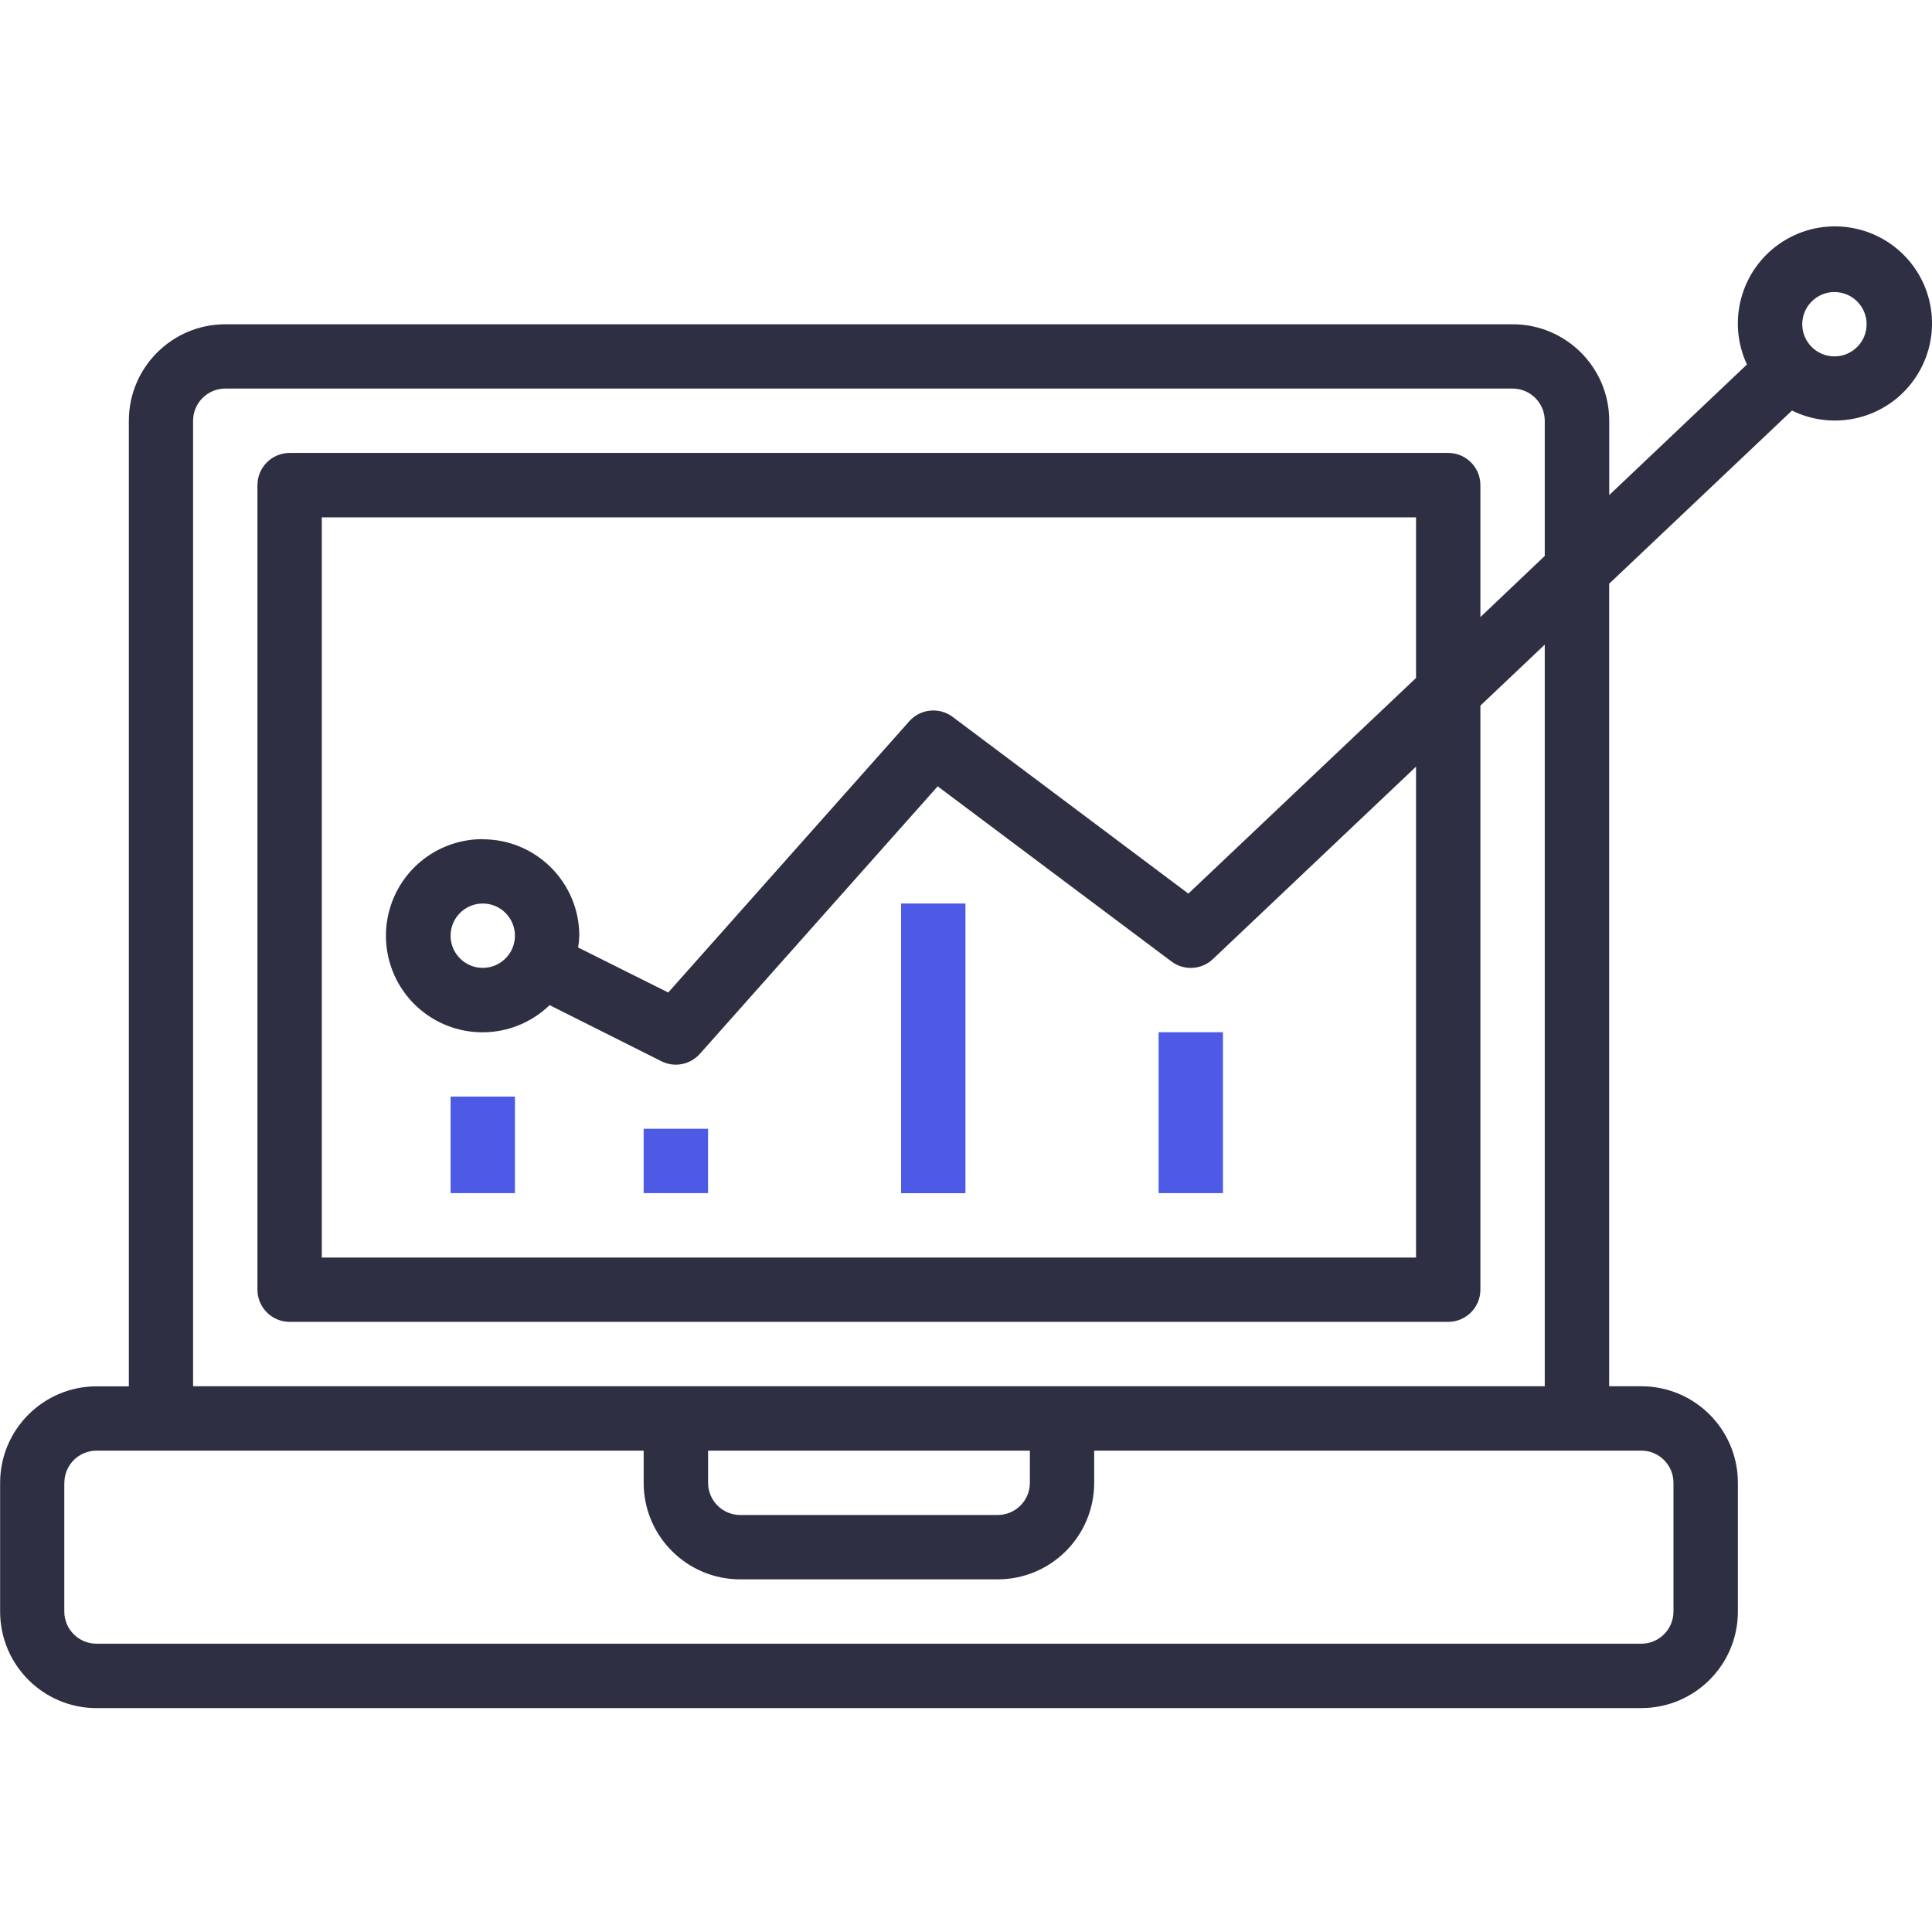
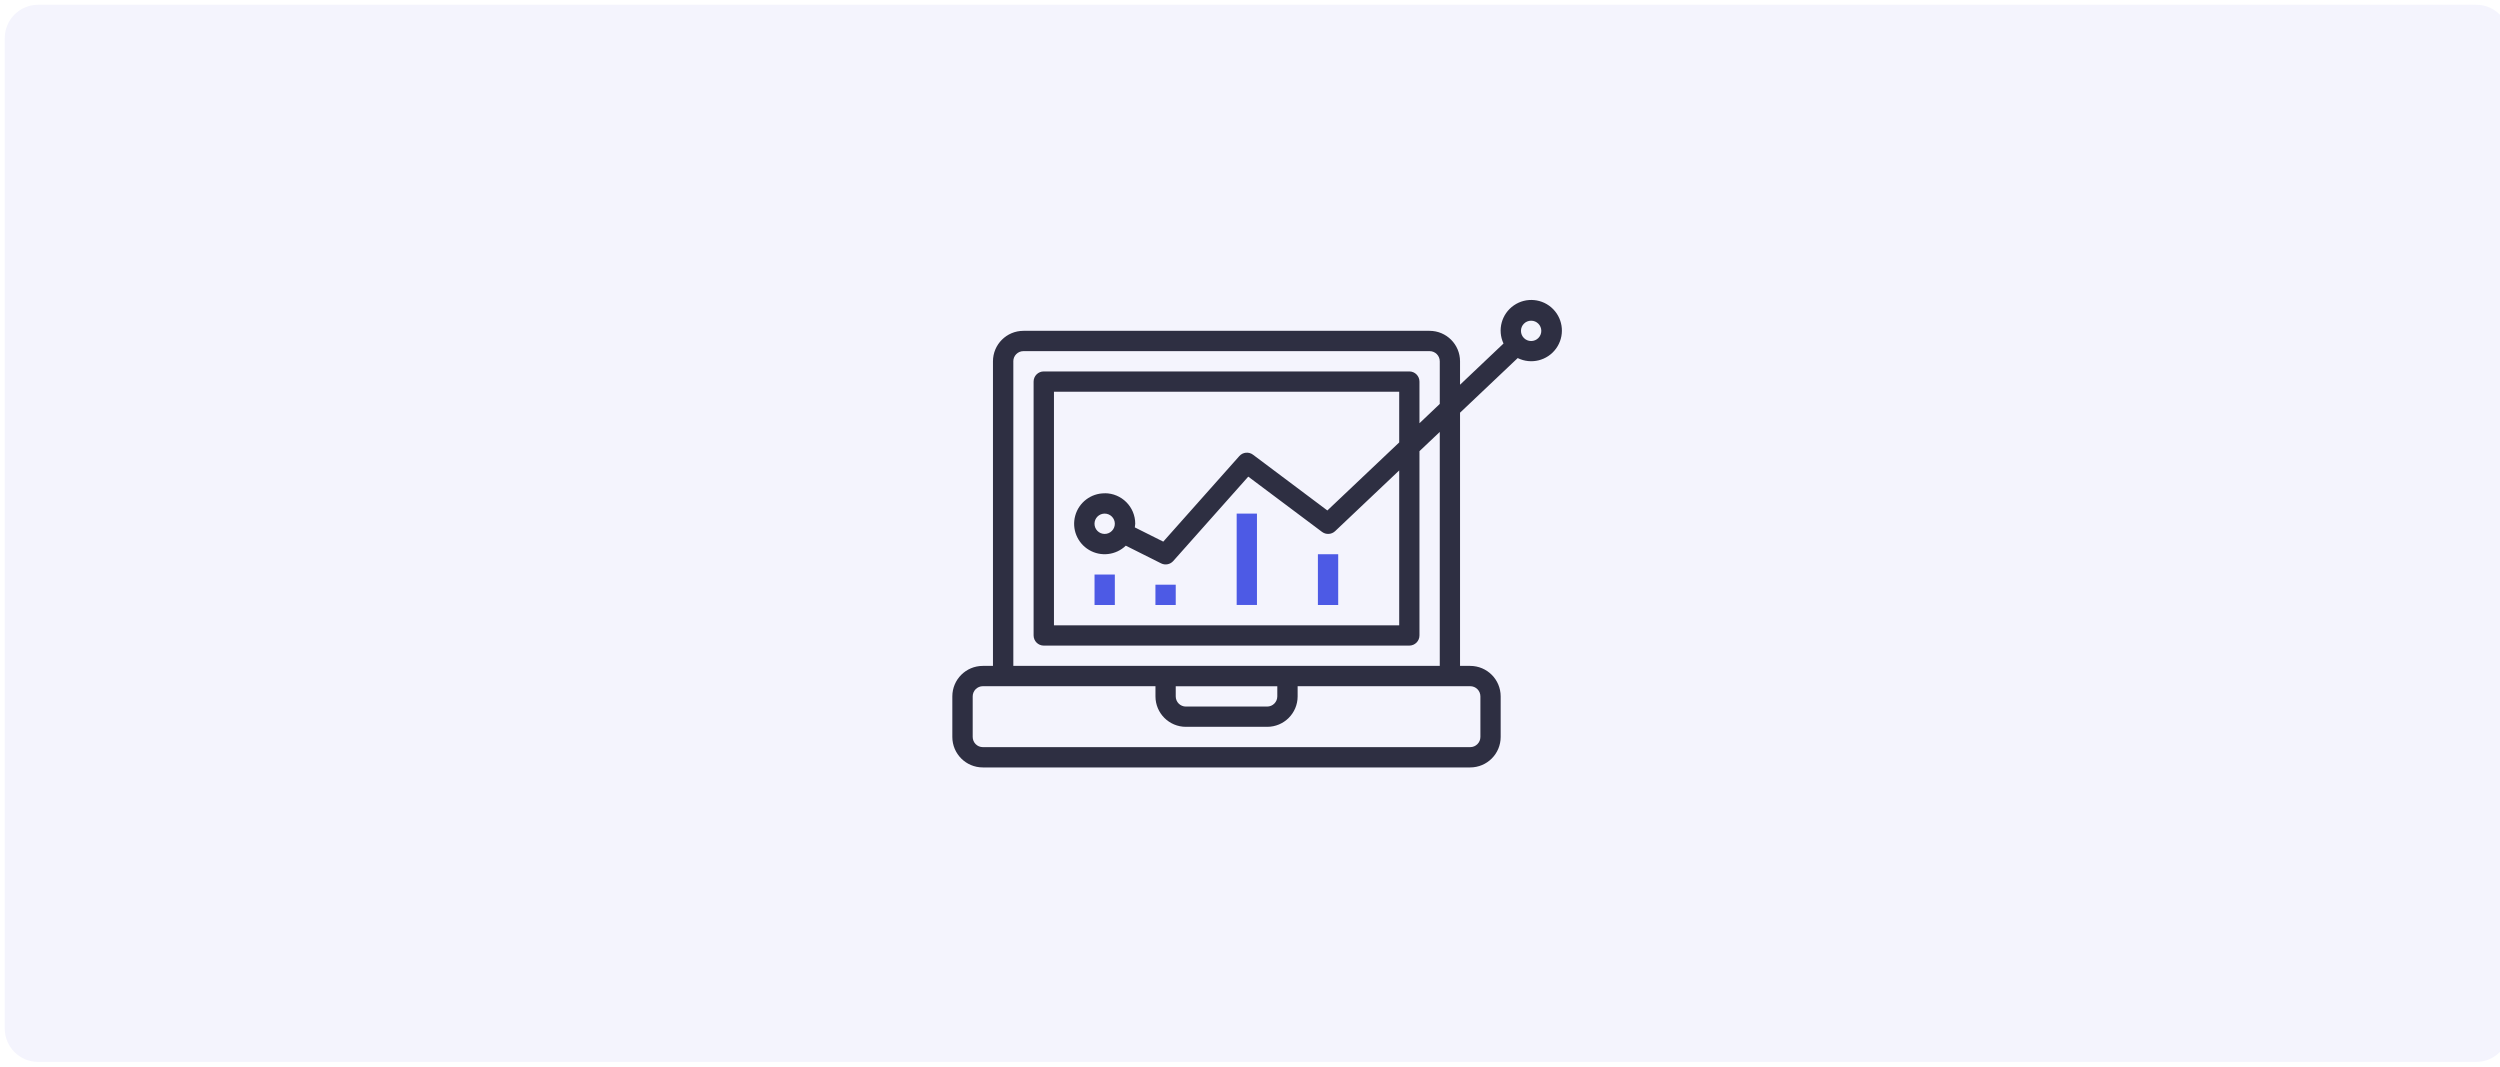
- <svg xmlns="http://www.w3.org/2000/svg" version="1.1" width="32" height="32" viewBox="0 0 32 32">
-   <path fill="#4d5ae5" d="M14.925 14.965h1.066v4.798h-1.066v-4.797z" />
-   <path fill="#4d5ae5" d="M19.19 17.097h1.066v2.665h-1.066v-2.665z" />
-   <path fill="#4d5ae5" d="M10.661 18.696h1.066v1.066h-1.066v-1.066z" />
-   <path fill="#4d5ae5" d="M7.463 18.163h1.066v1.599h-1.066v-1.599z" />
-   <path fill="#2e2f42" d="M1.599 28.291h25.587c0.883 0 1.599-0.716 1.599-1.599v-2.132c0-0.883-0.716-1.599-1.599-1.599h-0.533v-13.293l3.028-2.868c0.703 0.346 1.553 0.136 2.013-0.499s0.396-1.508-0.152-2.068-1.42-0.644-2.065-0.198c-0.644 0.446-0.873 1.292-0.542 2.002l-2.281 2.163v-1.23c0-0.883-0.716-1.599-1.599-1.599h-21.322c-0.883 0-1.599 0.716-1.599 1.599v15.992h-0.533c-0.883 0-1.599 0.716-1.599 1.599v2.132c0 0.883 0.716 1.599 1.599 1.599zM30.384 4.837c0.294 0 0.533 0.239 0.533 0.533s-0.239 0.533-0.533 0.533c-0.294 0-0.533-0.239-0.533-0.533s0.239-0.533 0.533-0.533zM3.198 6.969c0-0.294 0.239-0.533 0.533-0.533h21.322c0.294 0 0.533 0.239 0.533 0.533v2.239l-1.066 1.013v-2.186c0-0.294-0.239-0.533-0.533-0.533h-19.19c-0.294 0-0.533 0.239-0.533 0.533v13.326c0 0.294 0.239 0.533 0.533 0.533h19.19c0.294 0 0.533-0.239 0.533-0.533v-9.674l1.066-1.010v12.284h-22.388v-15.992zM7.996 13.899c-0.721-0.002-1.354 0.478-1.546 1.174s0.105 1.433 0.725 1.801c0.62 0.368 1.41 0.276 1.928-0.226l1.853 0.93c0.215 0.108 0.476 0.057 0.636-0.123l3.939-4.431 3.872 2.901c0.208 0.156 0.498 0.139 0.686-0.039l3.365-3.188v8.131h-18.124v-12.26h18.124v2.66l-3.771 3.572-3.904-2.927c-0.222-0.166-0.534-0.135-0.718 0.072l-3.993 4.493-1.493-0.746c0.011-0.064 0.018-0.129 0.020-0.193 0-0.883-0.716-1.599-1.599-1.599zM8.529 15.498c0 0.294-0.239 0.533-0.533 0.533s-0.533-0.239-0.533-0.533c0-0.294 0.239-0.533 0.533-0.533s0.533 0.239 0.533 0.533zM11.727 24.027h5.331v0.533c0 0.294-0.239 0.533-0.533 0.533h-4.264c-0.294 0-0.533-0.239-0.533-0.533v-0.533zM1.066 24.56c0-0.294 0.239-0.533 0.533-0.533h9.062v0.533c0 0.883 0.716 1.599 1.599 1.599h4.264c0.883 0 1.599-0.716 1.599-1.599v-0.533h9.062c0.294 0 0.533 0.239 0.533 0.533v2.132c0 0.294-0.239 0.533-0.533 0.533h-25.587c-0.294 0-0.533-0.239-0.533-0.533v-2.132z" />
+ <svg xmlns="http://www.w3.org/2000/svg" version="1.1" width="75" height="32" viewBox="0 0 75 32">
+   <path fill="#f4f4fd" d="M1.143 0.143h73.143c0.552 0 1 0.448 1 1v29.714c0 0.552-0.448 1-1 1h-73.143c-0.552 0-1-0.448-1-1v-29.714c0-0.552 0.448-1 1-1z" />
+   <path fill="#4d5ae5" d="M37.1 15.408h0.609v2.741h-0.609v-2.741z" />
+   <path fill="#4d5ae5" d="M39.537 16.627h0.609v1.523h-0.609v-1.523z" />
+   <path fill="#4d5ae5" d="M34.663 17.541h0.609v0.609h-0.609v-0.609z" />
+   <path fill="#4d5ae5" d="M32.836 17.236h0.609v0.914h-0.609v-0.914z" />
+   <path fill="#2e2f42" d="M29.485 23.023h14.621c0.505 0 0.914-0.409 0.914-0.914v-1.218c0-0.505-0.409-0.914-0.914-0.914h-0.305v-7.596l1.73-1.639c0.402 0.198 0.888 0.078 1.151-0.285s0.226-0.862-0.087-1.182c-0.313-0.32-0.812-0.368-1.18-0.113s-0.499 0.738-0.31 1.144l-1.304 1.236v-0.703c0-0.505-0.409-0.914-0.914-0.914h-12.184c-0.505 0-0.914 0.409-0.914 0.914v9.138h-0.305c-0.505 0-0.914 0.409-0.914 0.914v1.218c0 0.505 0.409 0.914 0.914 0.914zM45.934 9.621c0.168 0 0.305 0.136 0.305 0.305s-0.136 0.305-0.305 0.305c-0.168 0-0.305-0.136-0.305-0.305s0.136-0.305 0.305-0.305zM30.399 10.839c0-0.168 0.136-0.305 0.305-0.305h12.184c0.168 0 0.305 0.136 0.305 0.305v1.279l-0.609 0.579v-1.249c0-0.168-0.136-0.305-0.305-0.305h-10.966c-0.168 0-0.305 0.136-0.305 0.305v7.615c0 0.168 0.136 0.305 0.305 0.305h10.966c0.168 0 0.305-0.136 0.305-0.305v-5.528l0.609-0.577v7.019h-12.793v-9.138zM33.141 14.799c-0.412-0.001-0.774 0.273-0.884 0.671s0.060 0.819 0.415 1.029c0.354 0.21 0.806 0.157 1.102-0.129l1.059 0.531c0.123 0.062 0.272 0.033 0.364-0.070l2.251-2.532 2.213 1.658c0.119 0.089 0.285 0.079 0.392-0.022l1.923-1.822v4.646h-10.357v-7.006h10.357v1.52l-2.155 2.041-2.231-1.673c-0.127-0.095-0.305-0.077-0.41 0.041l-2.282 2.567-0.853-0.427c0.006-0.037 0.010-0.073 0.012-0.111 0-0.505-0.409-0.914-0.914-0.914zM33.445 15.713c0 0.168-0.137 0.305-0.305 0.305s-0.305-0.136-0.305-0.305 0.136-0.305 0.305-0.305c0.168 0 0.305 0.136 0.305 0.305zM35.273 20.587h3.046v0.305c0 0.168-0.136 0.305-0.305 0.305h-2.437c-0.168 0-0.305-0.136-0.305-0.305v-0.305zM29.181 20.891c0-0.168 0.137-0.305 0.305-0.305h5.178v0.305c0 0.505 0.409 0.914 0.914 0.914h2.437c0.505 0 0.914-0.409 0.914-0.914v-0.305h5.178c0.168 0 0.305 0.136 0.305 0.305v1.218c0 0.168-0.137 0.305-0.305 0.305h-14.621c-0.168 0-0.305-0.136-0.305-0.305v-1.218z" />
</svg>
